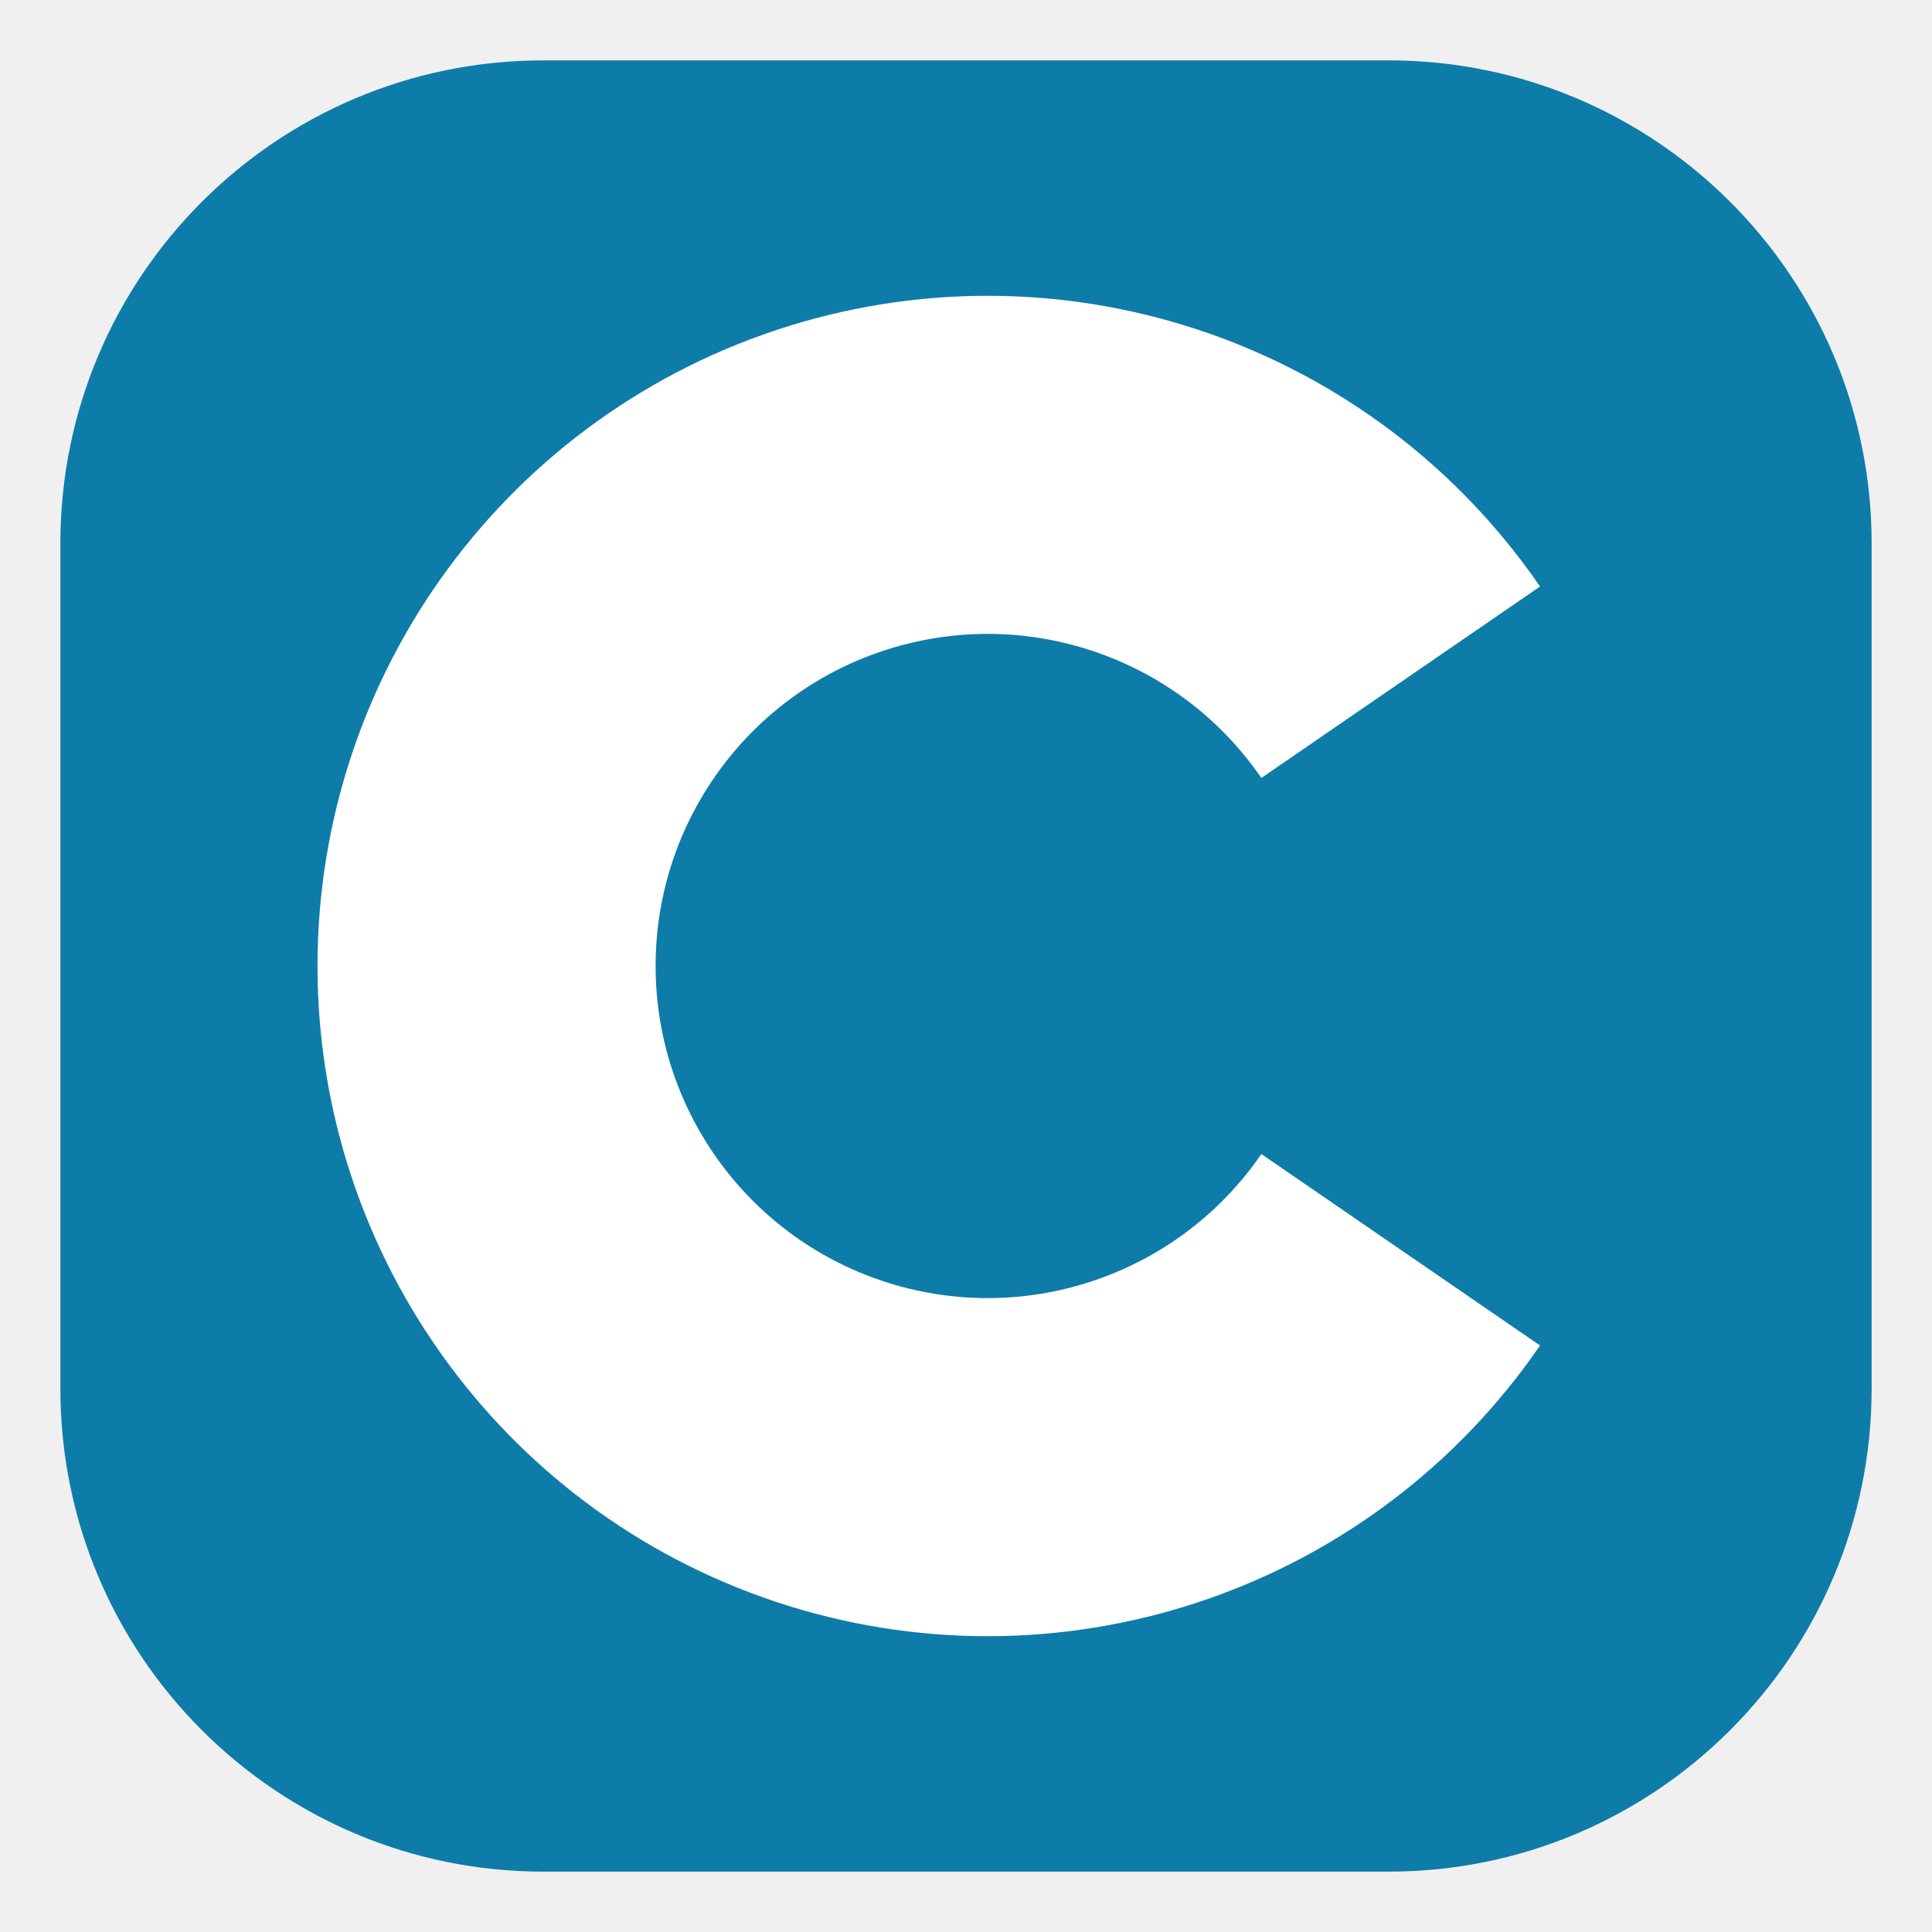
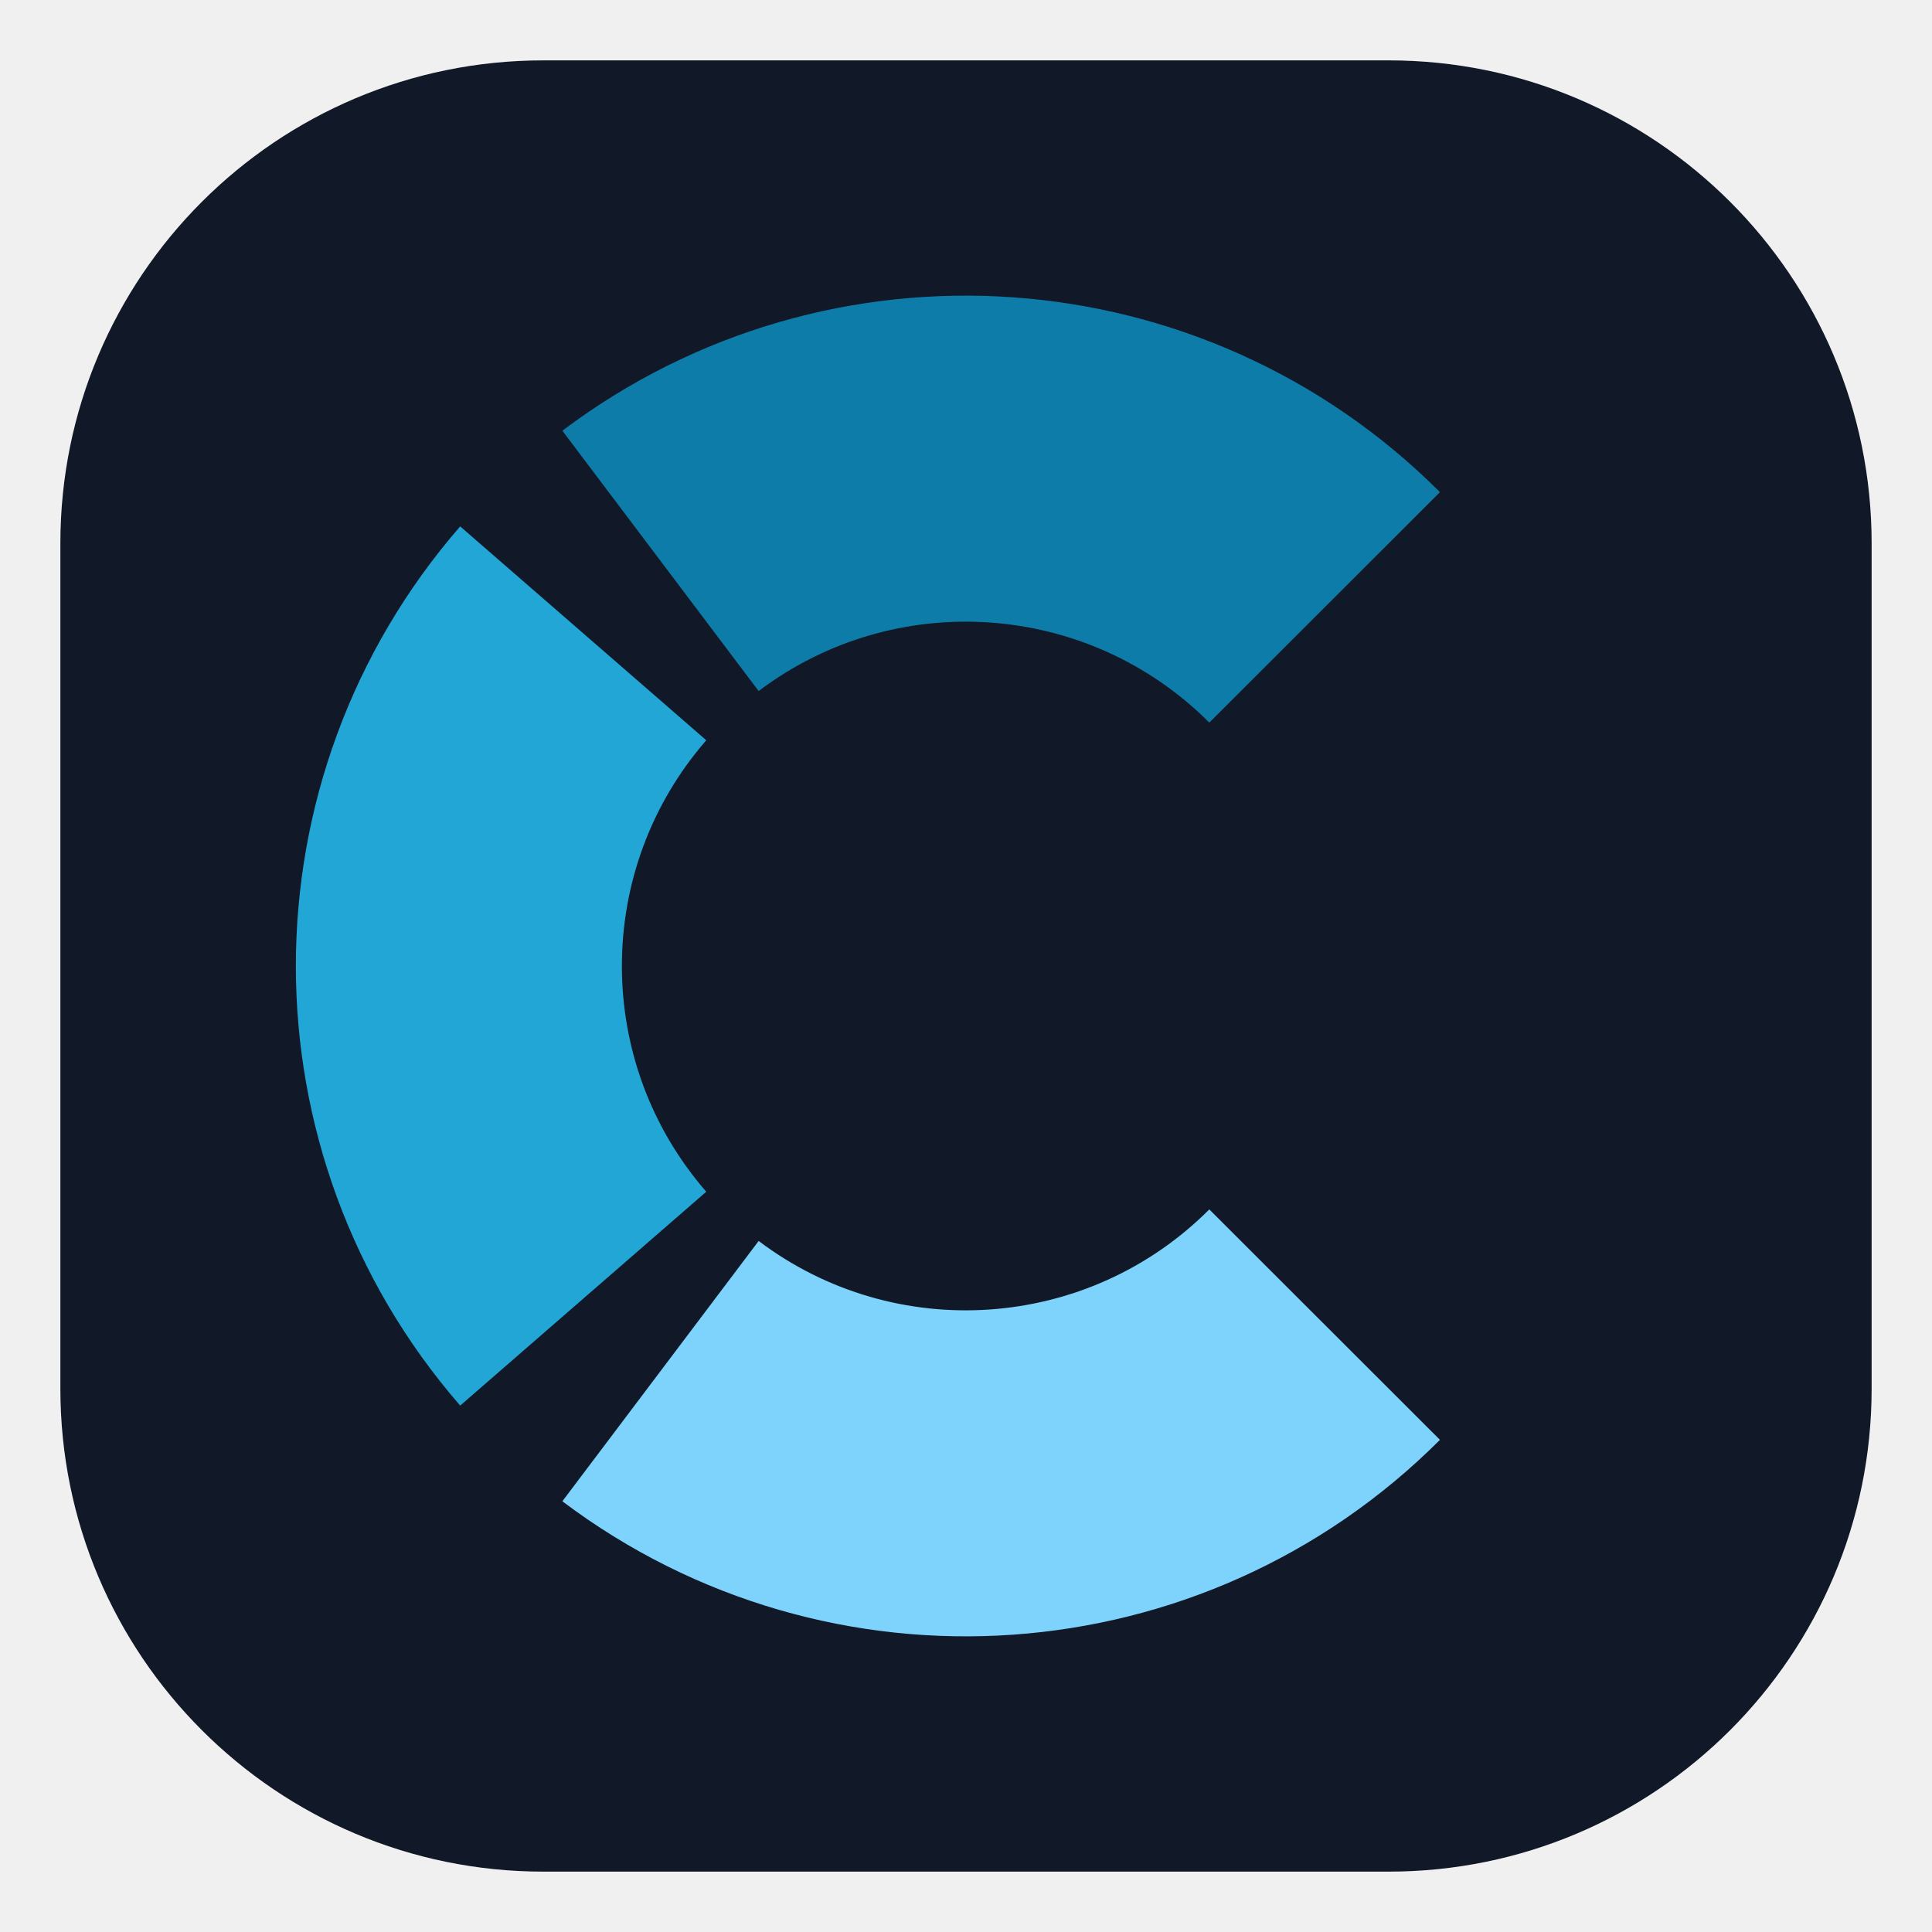
<svg xmlns="http://www.w3.org/2000/svg" viewBox="0 0 32 32">
-   <rect x="1" y="1" width="30" height="30" rx="8" fill="#0E7CA8" />
-   <path d="M23.2 11.3A8.3 8.3 0 1 0 23.2 20.7" fill="none" stroke="#fff" stroke-width="5.6" />
+   <rect x="1" y="1" width="30" height="30" rx="8" fill="#111827" />
+   <path d="M21.94 21.94A8.4 8.4 0 0 1 10.94 22.71" fill="none" stroke="#7DD3FC" stroke-width="5.4" />
+   <path d="M9.66 21.51A8.4 8.4 0 0 1 9.66 10.49" fill="none" stroke="#22A6D6" stroke-width="5.4" />
+   <path d="M10.94 9.29A8.4 8.4 0 0 1 21.94 10.06" fill="none" stroke="#0E7CA8" stroke-width="5.4" />
</svg>
